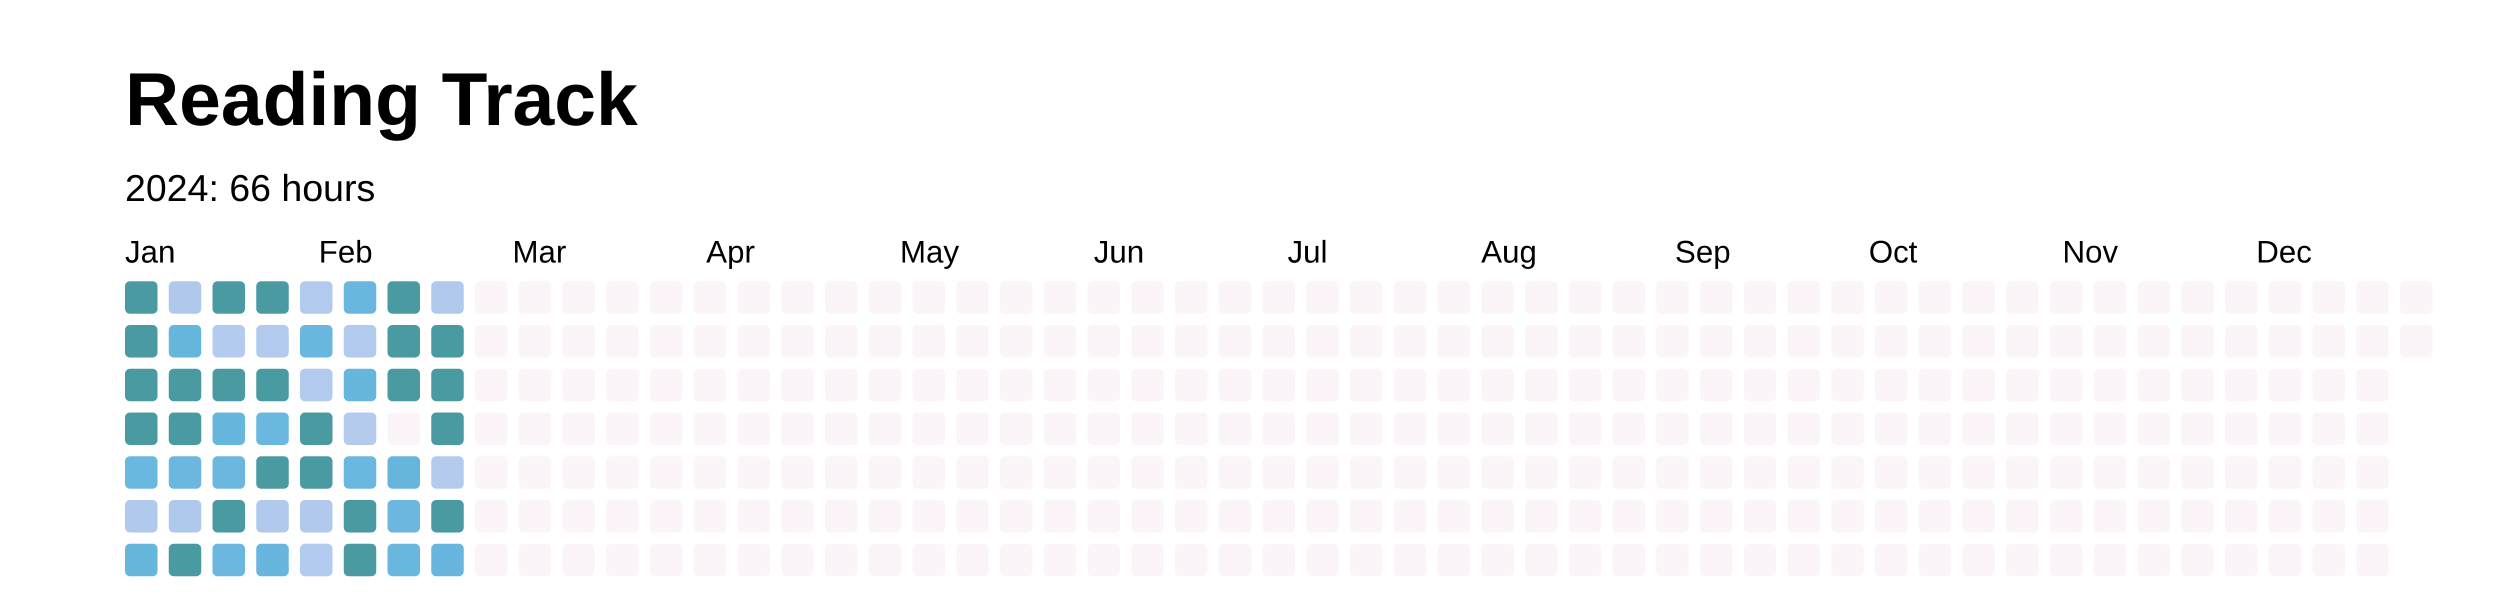
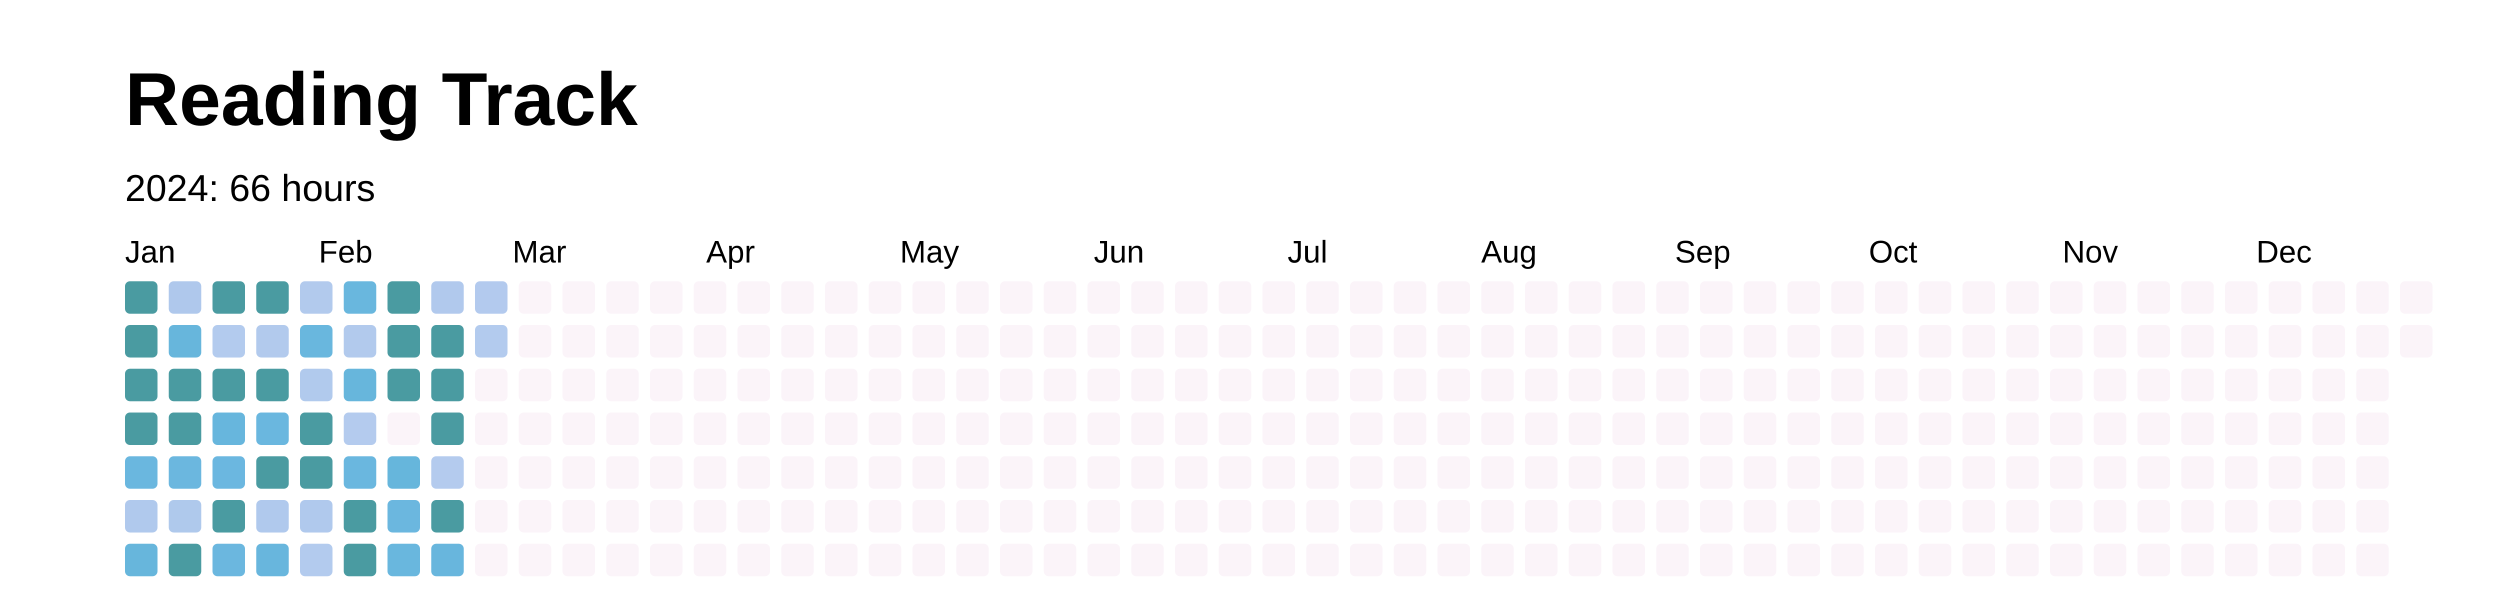
<svg xmlns="http://www.w3.org/2000/svg" baseProfile="full" height="48mm" version="1.1" viewBox="0,0,200,48" width="200mm">
  <defs />
  <rect fill="#FFFFFF" height="48" width="200" x="0" y="0" />
  <text fill="#000000" style="font-size:6px; font-family:Arial; font-weight:bold;" x="10" y="10">Reading Track</text>
  <text dominant-baseline="hanging" fill="#000000" style="font-size:3.0px; font-family:Arial;" x="10" y="14">2024: 66 hours</text>
  <text fill="#000000" style="font-size:2.5px; font-family:Arial" x="10.0" y="21.0">Jan</text>
  <text fill="#000000" style="font-size:2.5px; font-family:Arial" x="25.5" y="21.0">Feb</text>
  <text fill="#000000" style="font-size:2.5px; font-family:Arial" x="41.0" y="21.0">Mar</text>
  <text fill="#000000" style="font-size:2.5px; font-family:Arial" x="56.5" y="21.0">Apr</text>
  <text fill="#000000" style="font-size:2.5px; font-family:Arial" x="72.0" y="21.0">May</text>
  <text fill="#000000" style="font-size:2.5px; font-family:Arial" x="87.5" y="21.0">Jun</text>
  <text fill="#000000" style="font-size:2.5px; font-family:Arial" x="103.0" y="21.0">Jul</text>
  <text fill="#000000" style="font-size:2.5px; font-family:Arial" x="118.5" y="21.0">Aug</text>
  <text fill="#000000" style="font-size:2.5px; font-family:Arial" x="134.0" y="21.0">Sep</text>
  <text fill="#000000" style="font-size:2.5px; font-family:Arial" x="149.5" y="21.0">Oct</text>
  <text fill="#000000" style="font-size:2.5px; font-family:Arial" x="165.0" y="21.0">Nov</text>
  <text fill="#000000" style="font-size:2.5px; font-family:Arial" x="180.5" y="21.0">Dec</text>
  <rect fill="#4a9ba1" height="2.6" rx="0.4" ry="0.4" width="2.6" x="10.0" y="22.5" />
  <rect fill="#4a9ba1" height="2.6" rx="0.4" ry="0.4" width="2.6" x="10.0" y="26.0" />
  <rect fill="#4a9ba1" height="2.6" rx="0.4" ry="0.4" width="2.6" x="10.0" y="29.5" />
  <rect fill="#4a9ba1" height="2.6" rx="0.4" ry="0.4" width="2.6" x="10.0" y="33.0" />
  <rect fill="#6ab7df" height="2.6" rx="0.4" ry="0.4" width="2.6" x="10.0" y="36.5" />
  <rect fill="#b0c9ed" height="2.6" rx="0.4" ry="0.4" width="2.6" x="10.0" y="40.0" />
  <rect fill="#67b6dc" height="2.6" rx="0.4" ry="0.4" width="2.6" x="10.0" y="43.5" />
  <rect fill="#afc8ec" height="2.6" rx="0.4" ry="0.4" width="2.6" x="13.5" y="22.5" />
  <rect fill="#67b6dc" height="2.6" rx="0.4" ry="0.4" width="2.6" x="13.5" y="26.0" />
  <rect fill="#4a9ba1" height="2.6" rx="0.4" ry="0.4" width="2.6" x="13.5" y="29.5" />
  <rect fill="#4a9ba1" height="2.6" rx="0.4" ry="0.4" width="2.6" x="13.5" y="33.0" />
  <rect fill="#6bb7df" height="2.6" rx="0.4" ry="0.4" width="2.6" x="13.5" y="36.5" />
  <rect fill="#afc9ec" height="2.6" rx="0.4" ry="0.4" width="2.6" x="13.5" y="40.0" />
  <rect fill="#4a9ba1" height="2.6" rx="0.4" ry="0.4" width="2.6" x="13.5" y="43.5" />
  <rect fill="#4a9ba1" height="2.6" rx="0.4" ry="0.4" width="2.6" x="17.0" y="22.5" />
  <rect fill="#b3cbee" height="2.6" rx="0.4" ry="0.4" width="2.6" x="17.0" y="26.0" />
  <rect fill="#4a9ba1" height="2.6" rx="0.4" ry="0.4" width="2.6" x="17.0" y="29.5" />
  <rect fill="#67b6dd" height="2.6" rx="0.4" ry="0.4" width="2.6" x="17.0" y="33.0" />
  <rect fill="#6bb7e0" height="2.6" rx="0.4" ry="0.4" width="2.6" x="17.0" y="36.5" />
  <rect fill="#4a9ba1" height="2.6" rx="0.4" ry="0.4" width="2.6" x="17.0" y="40.0" />
  <rect fill="#6bb7df" height="2.6" rx="0.4" ry="0.4" width="2.6" x="17.0" y="43.5" />
  <rect fill="#4a9ba1" height="2.6" rx="0.4" ry="0.4" width="2.6" x="20.5" y="22.5" />
  <rect fill="#b2caed" height="2.6" rx="0.4" ry="0.4" width="2.6" x="20.5" y="26.0" />
  <rect fill="#4a9ba1" height="2.6" rx="0.4" ry="0.4" width="2.6" x="20.5" y="29.5" />
  <rect fill="#6ab7df" height="2.6" rx="0.4" ry="0.4" width="2.6" x="20.5" y="33.0" />
  <rect fill="#4a9ba1" height="2.6" rx="0.4" ry="0.4" width="2.6" x="20.5" y="36.5" />
  <rect fill="#b0c9ed" height="2.6" rx="0.4" ry="0.4" width="2.6" x="20.5" y="40.0" />
  <rect fill="#68b6dd" height="2.6" rx="0.4" ry="0.4" width="2.6" x="20.5" y="43.5" />
  <rect fill="#b2caed" height="2.6" rx="0.4" ry="0.4" width="2.6" x="24.0" y="22.5" />
  <rect fill="#69b7de" height="2.6" rx="0.4" ry="0.4" width="2.6" x="24.0" y="26.0" />
  <rect fill="#b1caed" height="2.6" rx="0.4" ry="0.4" width="2.6" x="24.0" y="29.5" />
  <rect fill="#4a9ba1" height="2.6" rx="0.4" ry="0.4" width="2.6" x="24.0" y="33.0" />
  <rect fill="#4a9ba1" height="2.6" rx="0.4" ry="0.4" width="2.6" x="24.0" y="36.5" />
  <rect fill="#b0c9ed" height="2.6" rx="0.4" ry="0.4" width="2.6" x="24.0" y="40.0" />
  <rect fill="#b3cbee" height="2.6" rx="0.4" ry="0.4" width="2.6" x="24.0" y="43.5" />
  <rect fill="#69b7de" height="2.6" rx="0.4" ry="0.4" width="2.6" x="27.5" y="22.5" />
  <rect fill="#b2caed" height="2.6" rx="0.4" ry="0.4" width="2.6" x="27.5" y="26.0" />
  <rect fill="#67b6dc" height="2.6" rx="0.4" ry="0.4" width="2.6" x="27.5" y="29.5" />
  <rect fill="#b4cbee" height="2.6" rx="0.4" ry="0.4" width="2.6" x="27.5" y="33.0" />
  <rect fill="#6ab7df" height="2.6" rx="0.4" ry="0.4" width="2.6" x="27.5" y="36.5" />
  <rect fill="#4a9ba1" height="2.6" rx="0.4" ry="0.4" width="2.6" x="27.5" y="40.0" />
  <rect fill="#4a9ba1" height="2.6" rx="0.4" ry="0.4" width="2.6" x="27.5" y="43.5" />
  <rect fill="#4a9ba1" height="2.6" rx="0.4" ry="0.4" width="2.6" x="31.0" y="22.5" />
  <rect fill="#4a9ba1" height="2.6" rx="0.4" ry="0.4" width="2.6" x="31.0" y="26.0" />
  <rect fill="#4a9ba1" height="2.6" rx="0.4" ry="0.4" width="2.6" x="31.0" y="29.5" />
  <rect fill="#FBF4F9" height="2.6" rx="0.4" ry="0.4" width="2.6" x="31.0" y="33.0" />
  <rect fill="#66b6dc" height="2.6" rx="0.4" ry="0.4" width="2.6" x="31.0" y="36.5" />
  <rect fill="#6bb7df" height="2.6" rx="0.4" ry="0.4" width="2.6" x="31.0" y="40.0" />
  <rect fill="#69b7de" height="2.6" rx="0.4" ry="0.4" width="2.6" x="31.0" y="43.5" />
  <rect fill="#b1c9ed" height="2.6" rx="0.4" ry="0.4" width="2.6" x="34.5" y="22.5" />
  <rect fill="#4a9ba1" height="2.6" rx="0.4" ry="0.4" width="2.6" x="34.5" y="26.0" />
  <rect fill="#4a9ba1" height="2.6" rx="0.4" ry="0.4" width="2.6" x="34.5" y="29.5" />
  <rect fill="#4a9ba1" height="2.6" rx="0.4" ry="0.4" width="2.6" x="34.5" y="33.0" />
  <rect fill="#b4cbee" height="2.6" rx="0.4" ry="0.4" width="2.6" x="34.5" y="36.5" />
  <rect fill="#4a9ba1" height="2.6" rx="0.4" ry="0.4" width="2.6" x="34.5" y="40.0" />
  <rect fill="#68b6dd" height="2.6" rx="0.4" ry="0.4" width="2.6" x="34.5" y="43.5" />
-   <rect fill="#FBF4F9" height="2.6" rx="0.4" ry="0.4" width="2.6" x="38.0" y="22.5" />
-   <rect fill="#FBF4F9" height="2.6" rx="0.4" ry="0.4" width="2.6" x="38.0" y="26.0" />
+   <rect fill="#b3caee" height="2.6" rx="0.4" ry="0.4" width="2.6" x="38.0" y="22.5" />
+   <rect fill="#b3cbee" height="2.6" rx="0.4" ry="0.4" width="2.6" x="38.0" y="26.0" />
  <rect fill="#FBF4F9" height="2.6" rx="0.4" ry="0.4" width="2.6" x="38.0" y="29.5" />
  <rect fill="#FBF4F9" height="2.6" rx="0.4" ry="0.4" width="2.6" x="38.0" y="33.0" />
  <rect fill="#FBF4F9" height="2.6" rx="0.4" ry="0.4" width="2.6" x="38.0" y="36.5" />
  <rect fill="#FBF4F9" height="2.6" rx="0.4" ry="0.4" width="2.6" x="38.0" y="40.0" />
  <rect fill="#FBF4F9" height="2.6" rx="0.4" ry="0.4" width="2.6" x="38.0" y="43.5" />
  <rect fill="#FBF4F9" height="2.6" rx="0.4" ry="0.4" width="2.6" x="41.5" y="22.5" />
  <rect fill="#FBF4F9" height="2.6" rx="0.4" ry="0.4" width="2.6" x="41.5" y="26.0" />
  <rect fill="#FBF4F9" height="2.6" rx="0.4" ry="0.4" width="2.6" x="41.5" y="29.5" />
  <rect fill="#FBF4F9" height="2.6" rx="0.4" ry="0.4" width="2.6" x="41.5" y="33.0" />
  <rect fill="#FBF4F9" height="2.6" rx="0.4" ry="0.4" width="2.6" x="41.5" y="36.5" />
  <rect fill="#FBF4F9" height="2.6" rx="0.4" ry="0.4" width="2.6" x="41.5" y="40.0" />
  <rect fill="#FBF4F9" height="2.6" rx="0.4" ry="0.4" width="2.6" x="41.5" y="43.5" />
  <rect fill="#FBF4F9" height="2.6" rx="0.4" ry="0.4" width="2.6" x="45.0" y="22.5" />
  <rect fill="#FBF4F9" height="2.6" rx="0.4" ry="0.4" width="2.6" x="45.0" y="26.0" />
  <rect fill="#FBF4F9" height="2.6" rx="0.4" ry="0.4" width="2.6" x="45.0" y="29.5" />
  <rect fill="#FBF4F9" height="2.6" rx="0.4" ry="0.4" width="2.6" x="45.0" y="33.0" />
  <rect fill="#FBF4F9" height="2.6" rx="0.4" ry="0.4" width="2.6" x="45.0" y="36.5" />
  <rect fill="#FBF4F9" height="2.6" rx="0.4" ry="0.4" width="2.6" x="45.0" y="40.0" />
  <rect fill="#FBF4F9" height="2.6" rx="0.4" ry="0.4" width="2.6" x="45.0" y="43.5" />
  <rect fill="#FBF4F9" height="2.6" rx="0.4" ry="0.4" width="2.6" x="48.5" y="22.5" />
  <rect fill="#FBF4F9" height="2.6" rx="0.4" ry="0.4" width="2.6" x="48.5" y="26.0" />
  <rect fill="#FBF4F9" height="2.6" rx="0.4" ry="0.4" width="2.6" x="48.5" y="29.5" />
  <rect fill="#FBF4F9" height="2.6" rx="0.4" ry="0.4" width="2.6" x="48.5" y="33.0" />
  <rect fill="#FBF4F9" height="2.6" rx="0.4" ry="0.4" width="2.6" x="48.5" y="36.5" />
  <rect fill="#FBF4F9" height="2.6" rx="0.4" ry="0.4" width="2.6" x="48.5" y="40.0" />
  <rect fill="#FBF4F9" height="2.6" rx="0.4" ry="0.4" width="2.6" x="48.5" y="43.5" />
  <rect fill="#FBF4F9" height="2.6" rx="0.4" ry="0.4" width="2.6" x="52.0" y="22.5" />
  <rect fill="#FBF4F9" height="2.6" rx="0.4" ry="0.4" width="2.6" x="52.0" y="26.0" />
  <rect fill="#FBF4F9" height="2.6" rx="0.4" ry="0.4" width="2.6" x="52.0" y="29.5" />
  <rect fill="#FBF4F9" height="2.6" rx="0.4" ry="0.4" width="2.6" x="52.0" y="33.0" />
  <rect fill="#FBF4F9" height="2.6" rx="0.4" ry="0.4" width="2.6" x="52.0" y="36.5" />
  <rect fill="#FBF4F9" height="2.6" rx="0.4" ry="0.4" width="2.6" x="52.0" y="40.0" />
  <rect fill="#FBF4F9" height="2.6" rx="0.4" ry="0.4" width="2.6" x="52.0" y="43.5" />
  <rect fill="#FBF4F9" height="2.6" rx="0.4" ry="0.4" width="2.6" x="55.5" y="22.5" />
  <rect fill="#FBF4F9" height="2.6" rx="0.4" ry="0.4" width="2.6" x="55.5" y="26.0" />
  <rect fill="#FBF4F9" height="2.6" rx="0.4" ry="0.4" width="2.6" x="55.5" y="29.5" />
  <rect fill="#FBF4F9" height="2.6" rx="0.4" ry="0.4" width="2.6" x="55.5" y="33.0" />
  <rect fill="#FBF4F9" height="2.6" rx="0.4" ry="0.4" width="2.6" x="55.5" y="36.5" />
  <rect fill="#FBF4F9" height="2.6" rx="0.4" ry="0.4" width="2.6" x="55.5" y="40.0" />
  <rect fill="#FBF4F9" height="2.6" rx="0.4" ry="0.4" width="2.6" x="55.5" y="43.5" />
  <rect fill="#FBF4F9" height="2.6" rx="0.4" ry="0.4" width="2.6" x="59.0" y="22.5" />
  <rect fill="#FBF4F9" height="2.6" rx="0.4" ry="0.4" width="2.6" x="59.0" y="26.0" />
  <rect fill="#FBF4F9" height="2.6" rx="0.4" ry="0.4" width="2.6" x="59.0" y="29.5" />
  <rect fill="#FBF4F9" height="2.6" rx="0.4" ry="0.4" width="2.6" x="59.0" y="33.0" />
  <rect fill="#FBF4F9" height="2.6" rx="0.4" ry="0.4" width="2.6" x="59.0" y="36.5" />
  <rect fill="#FBF4F9" height="2.6" rx="0.4" ry="0.4" width="2.6" x="59.0" y="40.0" />
  <rect fill="#FBF4F9" height="2.6" rx="0.4" ry="0.4" width="2.6" x="59.0" y="43.5" />
  <rect fill="#FBF4F9" height="2.6" rx="0.4" ry="0.4" width="2.6" x="62.5" y="22.5" />
  <rect fill="#FBF4F9" height="2.6" rx="0.4" ry="0.4" width="2.6" x="62.5" y="26.0" />
  <rect fill="#FBF4F9" height="2.6" rx="0.4" ry="0.4" width="2.6" x="62.5" y="29.5" />
  <rect fill="#FBF4F9" height="2.6" rx="0.4" ry="0.4" width="2.6" x="62.5" y="33.0" />
  <rect fill="#FBF4F9" height="2.6" rx="0.4" ry="0.4" width="2.6" x="62.5" y="36.5" />
  <rect fill="#FBF4F9" height="2.6" rx="0.4" ry="0.4" width="2.6" x="62.5" y="40.0" />
  <rect fill="#FBF4F9" height="2.6" rx="0.4" ry="0.4" width="2.6" x="62.5" y="43.5" />
  <rect fill="#FBF4F9" height="2.6" rx="0.4" ry="0.4" width="2.6" x="66.0" y="22.5" />
  <rect fill="#FBF4F9" height="2.6" rx="0.4" ry="0.4" width="2.6" x="66.0" y="26.0" />
  <rect fill="#FBF4F9" height="2.6" rx="0.4" ry="0.4" width="2.6" x="66.0" y="29.5" />
  <rect fill="#FBF4F9" height="2.6" rx="0.4" ry="0.4" width="2.6" x="66.0" y="33.0" />
  <rect fill="#FBF4F9" height="2.6" rx="0.4" ry="0.4" width="2.6" x="66.0" y="36.5" />
  <rect fill="#FBF4F9" height="2.6" rx="0.4" ry="0.4" width="2.6" x="66.0" y="40.0" />
  <rect fill="#FBF4F9" height="2.6" rx="0.4" ry="0.4" width="2.6" x="66.0" y="43.5" />
  <rect fill="#FBF4F9" height="2.6" rx="0.4" ry="0.4" width="2.6" x="69.5" y="22.5" />
  <rect fill="#FBF4F9" height="2.6" rx="0.4" ry="0.4" width="2.6" x="69.5" y="26.0" />
  <rect fill="#FBF4F9" height="2.6" rx="0.4" ry="0.4" width="2.6" x="69.5" y="29.5" />
  <rect fill="#FBF4F9" height="2.6" rx="0.4" ry="0.4" width="2.6" x="69.5" y="33.0" />
  <rect fill="#FBF4F9" height="2.6" rx="0.4" ry="0.4" width="2.6" x="69.5" y="36.5" />
  <rect fill="#FBF4F9" height="2.6" rx="0.4" ry="0.4" width="2.6" x="69.5" y="40.0" />
  <rect fill="#FBF4F9" height="2.6" rx="0.4" ry="0.4" width="2.6" x="69.5" y="43.5" />
  <rect fill="#FBF4F9" height="2.6" rx="0.4" ry="0.4" width="2.6" x="73.0" y="22.5" />
  <rect fill="#FBF4F9" height="2.6" rx="0.4" ry="0.4" width="2.6" x="73.0" y="26.0" />
  <rect fill="#FBF4F9" height="2.6" rx="0.4" ry="0.4" width="2.6" x="73.0" y="29.5" />
  <rect fill="#FBF4F9" height="2.6" rx="0.4" ry="0.4" width="2.6" x="73.0" y="33.0" />
  <rect fill="#FBF4F9" height="2.6" rx="0.4" ry="0.4" width="2.6" x="73.0" y="36.5" />
  <rect fill="#FBF4F9" height="2.6" rx="0.4" ry="0.4" width="2.6" x="73.0" y="40.0" />
  <rect fill="#FBF4F9" height="2.6" rx="0.4" ry="0.4" width="2.6" x="73.0" y="43.5" />
  <rect fill="#FBF4F9" height="2.6" rx="0.4" ry="0.4" width="2.6" x="76.5" y="22.5" />
  <rect fill="#FBF4F9" height="2.6" rx="0.4" ry="0.4" width="2.6" x="76.5" y="26.0" />
  <rect fill="#FBF4F9" height="2.6" rx="0.4" ry="0.4" width="2.6" x="76.5" y="29.5" />
  <rect fill="#FBF4F9" height="2.6" rx="0.4" ry="0.4" width="2.6" x="76.5" y="33.0" />
  <rect fill="#FBF4F9" height="2.6" rx="0.4" ry="0.4" width="2.6" x="76.5" y="36.5" />
  <rect fill="#FBF4F9" height="2.6" rx="0.4" ry="0.4" width="2.6" x="76.5" y="40.0" />
  <rect fill="#FBF4F9" height="2.6" rx="0.4" ry="0.4" width="2.6" x="76.5" y="43.5" />
  <rect fill="#FBF4F9" height="2.6" rx="0.4" ry="0.4" width="2.6" x="80.0" y="22.5" />
  <rect fill="#FBF4F9" height="2.6" rx="0.4" ry="0.4" width="2.6" x="80.0" y="26.0" />
  <rect fill="#FBF4F9" height="2.6" rx="0.4" ry="0.4" width="2.6" x="80.0" y="29.5" />
  <rect fill="#FBF4F9" height="2.6" rx="0.4" ry="0.4" width="2.6" x="80.0" y="33.0" />
  <rect fill="#FBF4F9" height="2.6" rx="0.4" ry="0.4" width="2.6" x="80.0" y="36.5" />
  <rect fill="#FBF4F9" height="2.6" rx="0.4" ry="0.4" width="2.6" x="80.0" y="40.0" />
  <rect fill="#FBF4F9" height="2.6" rx="0.4" ry="0.4" width="2.6" x="80.0" y="43.5" />
  <rect fill="#FBF4F9" height="2.6" rx="0.4" ry="0.4" width="2.6" x="83.5" y="22.5" />
  <rect fill="#FBF4F9" height="2.6" rx="0.4" ry="0.4" width="2.6" x="83.5" y="26.0" />
  <rect fill="#FBF4F9" height="2.6" rx="0.4" ry="0.4" width="2.6" x="83.5" y="29.5" />
  <rect fill="#FBF4F9" height="2.6" rx="0.4" ry="0.4" width="2.6" x="83.5" y="33.0" />
  <rect fill="#FBF4F9" height="2.6" rx="0.4" ry="0.4" width="2.6" x="83.5" y="36.5" />
  <rect fill="#FBF4F9" height="2.6" rx="0.4" ry="0.4" width="2.6" x="83.5" y="40.0" />
  <rect fill="#FBF4F9" height="2.6" rx="0.4" ry="0.4" width="2.6" x="83.5" y="43.5" />
  <rect fill="#FBF4F9" height="2.6" rx="0.4" ry="0.4" width="2.6" x="87.0" y="22.5" />
  <rect fill="#FBF4F9" height="2.6" rx="0.4" ry="0.4" width="2.6" x="87.0" y="26.0" />
  <rect fill="#FBF4F9" height="2.6" rx="0.4" ry="0.4" width="2.6" x="87.0" y="29.5" />
  <rect fill="#FBF4F9" height="2.6" rx="0.4" ry="0.4" width="2.6" x="87.0" y="33.0" />
  <rect fill="#FBF4F9" height="2.6" rx="0.4" ry="0.4" width="2.6" x="87.0" y="36.5" />
  <rect fill="#FBF4F9" height="2.6" rx="0.4" ry="0.4" width="2.6" x="87.0" y="40.0" />
  <rect fill="#FBF4F9" height="2.6" rx="0.4" ry="0.4" width="2.6" x="87.0" y="43.5" />
  <rect fill="#FBF4F9" height="2.6" rx="0.4" ry="0.4" width="2.6" x="90.5" y="22.5" />
  <rect fill="#FBF4F9" height="2.6" rx="0.4" ry="0.4" width="2.6" x="90.5" y="26.0" />
  <rect fill="#FBF4F9" height="2.6" rx="0.4" ry="0.4" width="2.6" x="90.5" y="29.5" />
  <rect fill="#FBF4F9" height="2.6" rx="0.4" ry="0.4" width="2.6" x="90.5" y="33.0" />
  <rect fill="#FBF4F9" height="2.6" rx="0.4" ry="0.4" width="2.6" x="90.5" y="36.5" />
  <rect fill="#FBF4F9" height="2.6" rx="0.4" ry="0.4" width="2.6" x="90.5" y="40.0" />
  <rect fill="#FBF4F9" height="2.6" rx="0.4" ry="0.4" width="2.6" x="90.5" y="43.5" />
  <rect fill="#FBF4F9" height="2.6" rx="0.4" ry="0.4" width="2.6" x="94.0" y="22.5" />
  <rect fill="#FBF4F9" height="2.6" rx="0.4" ry="0.4" width="2.6" x="94.0" y="26.0" />
  <rect fill="#FBF4F9" height="2.6" rx="0.4" ry="0.4" width="2.6" x="94.0" y="29.5" />
  <rect fill="#FBF4F9" height="2.6" rx="0.4" ry="0.4" width="2.6" x="94.0" y="33.0" />
  <rect fill="#FBF4F9" height="2.6" rx="0.4" ry="0.4" width="2.6" x="94.0" y="36.5" />
  <rect fill="#FBF4F9" height="2.6" rx="0.4" ry="0.4" width="2.6" x="94.0" y="40.0" />
  <rect fill="#FBF4F9" height="2.6" rx="0.4" ry="0.4" width="2.6" x="94.0" y="43.5" />
  <rect fill="#FBF4F9" height="2.6" rx="0.4" ry="0.4" width="2.6" x="97.5" y="22.5" />
  <rect fill="#FBF4F9" height="2.6" rx="0.4" ry="0.4" width="2.6" x="97.5" y="26.0" />
  <rect fill="#FBF4F9" height="2.6" rx="0.4" ry="0.4" width="2.6" x="97.5" y="29.5" />
  <rect fill="#FBF4F9" height="2.6" rx="0.4" ry="0.4" width="2.6" x="97.5" y="33.0" />
  <rect fill="#FBF4F9" height="2.6" rx="0.4" ry="0.4" width="2.6" x="97.5" y="36.5" />
  <rect fill="#FBF4F9" height="2.6" rx="0.4" ry="0.4" width="2.6" x="97.5" y="40.0" />
  <rect fill="#FBF4F9" height="2.6" rx="0.4" ry="0.4" width="2.6" x="97.5" y="43.5" />
  <rect fill="#FBF4F9" height="2.6" rx="0.4" ry="0.4" width="2.6" x="101.0" y="22.5" />
  <rect fill="#FBF4F9" height="2.6" rx="0.4" ry="0.4" width="2.6" x="101.0" y="26.0" />
  <rect fill="#FBF4F9" height="2.6" rx="0.4" ry="0.4" width="2.6" x="101.0" y="29.5" />
  <rect fill="#FBF4F9" height="2.6" rx="0.4" ry="0.4" width="2.6" x="101.0" y="33.0" />
  <rect fill="#FBF4F9" height="2.6" rx="0.4" ry="0.4" width="2.6" x="101.0" y="36.5" />
  <rect fill="#FBF4F9" height="2.6" rx="0.4" ry="0.4" width="2.6" x="101.0" y="40.0" />
  <rect fill="#FBF4F9" height="2.6" rx="0.4" ry="0.4" width="2.6" x="101.0" y="43.5" />
  <rect fill="#FBF4F9" height="2.6" rx="0.4" ry="0.4" width="2.6" x="104.5" y="22.5" />
  <rect fill="#FBF4F9" height="2.6" rx="0.4" ry="0.4" width="2.6" x="104.5" y="26.0" />
  <rect fill="#FBF4F9" height="2.6" rx="0.4" ry="0.4" width="2.6" x="104.5" y="29.5" />
  <rect fill="#FBF4F9" height="2.6" rx="0.4" ry="0.4" width="2.6" x="104.5" y="33.0" />
  <rect fill="#FBF4F9" height="2.6" rx="0.4" ry="0.4" width="2.6" x="104.5" y="36.5" />
  <rect fill="#FBF4F9" height="2.6" rx="0.4" ry="0.4" width="2.6" x="104.5" y="40.0" />
  <rect fill="#FBF4F9" height="2.6" rx="0.4" ry="0.4" width="2.6" x="104.5" y="43.5" />
  <rect fill="#FBF4F9" height="2.6" rx="0.4" ry="0.4" width="2.6" x="108.0" y="22.5" />
  <rect fill="#FBF4F9" height="2.6" rx="0.4" ry="0.4" width="2.6" x="108.0" y="26.0" />
  <rect fill="#FBF4F9" height="2.6" rx="0.4" ry="0.4" width="2.6" x="108.0" y="29.5" />
  <rect fill="#FBF4F9" height="2.6" rx="0.4" ry="0.4" width="2.6" x="108.0" y="33.0" />
  <rect fill="#FBF4F9" height="2.6" rx="0.4" ry="0.4" width="2.6" x="108.0" y="36.5" />
  <rect fill="#FBF4F9" height="2.6" rx="0.4" ry="0.4" width="2.6" x="108.0" y="40.0" />
  <rect fill="#FBF4F9" height="2.6" rx="0.4" ry="0.4" width="2.6" x="108.0" y="43.5" />
  <rect fill="#FBF4F9" height="2.6" rx="0.4" ry="0.4" width="2.6" x="111.5" y="22.5" />
  <rect fill="#FBF4F9" height="2.6" rx="0.4" ry="0.4" width="2.6" x="111.5" y="26.0" />
  <rect fill="#FBF4F9" height="2.6" rx="0.4" ry="0.4" width="2.6" x="111.5" y="29.5" />
  <rect fill="#FBF4F9" height="2.6" rx="0.4" ry="0.4" width="2.6" x="111.5" y="33.0" />
  <rect fill="#FBF4F9" height="2.6" rx="0.4" ry="0.4" width="2.6" x="111.5" y="36.5" />
  <rect fill="#FBF4F9" height="2.6" rx="0.4" ry="0.4" width="2.6" x="111.5" y="40.0" />
  <rect fill="#FBF4F9" height="2.6" rx="0.4" ry="0.4" width="2.6" x="111.5" y="43.5" />
  <rect fill="#FBF4F9" height="2.6" rx="0.4" ry="0.4" width="2.6" x="115.0" y="22.5" />
  <rect fill="#FBF4F9" height="2.6" rx="0.4" ry="0.4" width="2.6" x="115.0" y="26.0" />
  <rect fill="#FBF4F9" height="2.6" rx="0.4" ry="0.4" width="2.6" x="115.0" y="29.5" />
  <rect fill="#FBF4F9" height="2.6" rx="0.4" ry="0.4" width="2.6" x="115.0" y="33.0" />
  <rect fill="#FBF4F9" height="2.6" rx="0.4" ry="0.4" width="2.6" x="115.0" y="36.5" />
  <rect fill="#FBF4F9" height="2.6" rx="0.4" ry="0.4" width="2.6" x="115.0" y="40.0" />
  <rect fill="#FBF4F9" height="2.6" rx="0.4" ry="0.4" width="2.6" x="115.0" y="43.5" />
  <rect fill="#FBF4F9" height="2.6" rx="0.4" ry="0.4" width="2.6" x="118.5" y="22.5" />
  <rect fill="#FBF4F9" height="2.6" rx="0.4" ry="0.4" width="2.6" x="118.5" y="26.0" />
  <rect fill="#FBF4F9" height="2.6" rx="0.4" ry="0.4" width="2.6" x="118.5" y="29.5" />
  <rect fill="#FBF4F9" height="2.6" rx="0.4" ry="0.4" width="2.6" x="118.5" y="33.0" />
  <rect fill="#FBF4F9" height="2.6" rx="0.4" ry="0.4" width="2.6" x="118.5" y="36.5" />
  <rect fill="#FBF4F9" height="2.6" rx="0.4" ry="0.4" width="2.6" x="118.5" y="40.0" />
  <rect fill="#FBF4F9" height="2.6" rx="0.4" ry="0.4" width="2.6" x="118.5" y="43.5" />
  <rect fill="#FBF4F9" height="2.6" rx="0.4" ry="0.4" width="2.6" x="122.0" y="22.5" />
  <rect fill="#FBF4F9" height="2.6" rx="0.4" ry="0.4" width="2.6" x="122.0" y="26.0" />
  <rect fill="#FBF4F9" height="2.6" rx="0.4" ry="0.4" width="2.6" x="122.0" y="29.5" />
  <rect fill="#FBF4F9" height="2.6" rx="0.4" ry="0.4" width="2.6" x="122.0" y="33.0" />
  <rect fill="#FBF4F9" height="2.6" rx="0.4" ry="0.4" width="2.6" x="122.0" y="36.5" />
  <rect fill="#FBF4F9" height="2.6" rx="0.4" ry="0.4" width="2.6" x="122.0" y="40.0" />
  <rect fill="#FBF4F9" height="2.6" rx="0.4" ry="0.4" width="2.6" x="122.0" y="43.5" />
  <rect fill="#FBF4F9" height="2.6" rx="0.4" ry="0.4" width="2.6" x="125.5" y="22.5" />
  <rect fill="#FBF4F9" height="2.6" rx="0.4" ry="0.4" width="2.6" x="125.5" y="26.0" />
  <rect fill="#FBF4F9" height="2.6" rx="0.4" ry="0.4" width="2.6" x="125.5" y="29.5" />
  <rect fill="#FBF4F9" height="2.6" rx="0.4" ry="0.4" width="2.6" x="125.5" y="33.0" />
  <rect fill="#FBF4F9" height="2.6" rx="0.4" ry="0.4" width="2.6" x="125.5" y="36.5" />
  <rect fill="#FBF4F9" height="2.6" rx="0.4" ry="0.4" width="2.6" x="125.5" y="40.0" />
  <rect fill="#FBF4F9" height="2.6" rx="0.4" ry="0.4" width="2.6" x="125.5" y="43.5" />
  <rect fill="#FBF4F9" height="2.6" rx="0.4" ry="0.4" width="2.6" x="129.0" y="22.5" />
  <rect fill="#FBF4F9" height="2.6" rx="0.4" ry="0.4" width="2.6" x="129.0" y="26.0" />
  <rect fill="#FBF4F9" height="2.6" rx="0.4" ry="0.4" width="2.6" x="129.0" y="29.5" />
  <rect fill="#FBF4F9" height="2.6" rx="0.4" ry="0.4" width="2.6" x="129.0" y="33.0" />
  <rect fill="#FBF4F9" height="2.6" rx="0.4" ry="0.4" width="2.6" x="129.0" y="36.5" />
  <rect fill="#FBF4F9" height="2.6" rx="0.4" ry="0.4" width="2.6" x="129.0" y="40.0" />
  <rect fill="#FBF4F9" height="2.6" rx="0.4" ry="0.4" width="2.6" x="129.0" y="43.5" />
  <rect fill="#FBF4F9" height="2.6" rx="0.4" ry="0.4" width="2.6" x="132.5" y="22.5" />
  <rect fill="#FBF4F9" height="2.6" rx="0.4" ry="0.4" width="2.6" x="132.5" y="26.0" />
  <rect fill="#FBF4F9" height="2.6" rx="0.4" ry="0.4" width="2.6" x="132.5" y="29.5" />
  <rect fill="#FBF4F9" height="2.6" rx="0.4" ry="0.4" width="2.6" x="132.5" y="33.0" />
  <rect fill="#FBF4F9" height="2.6" rx="0.4" ry="0.4" width="2.6" x="132.5" y="36.5" />
  <rect fill="#FBF4F9" height="2.6" rx="0.4" ry="0.4" width="2.6" x="132.5" y="40.0" />
  <rect fill="#FBF4F9" height="2.6" rx="0.4" ry="0.4" width="2.6" x="132.5" y="43.5" />
  <rect fill="#FBF4F9" height="2.6" rx="0.4" ry="0.4" width="2.6" x="136.0" y="22.5" />
  <rect fill="#FBF4F9" height="2.6" rx="0.4" ry="0.4" width="2.6" x="136.0" y="26.0" />
  <rect fill="#FBF4F9" height="2.6" rx="0.4" ry="0.4" width="2.6" x="136.0" y="29.5" />
  <rect fill="#FBF4F9" height="2.6" rx="0.4" ry="0.4" width="2.6" x="136.0" y="33.0" />
  <rect fill="#FBF4F9" height="2.6" rx="0.4" ry="0.4" width="2.6" x="136.0" y="36.5" />
  <rect fill="#FBF4F9" height="2.6" rx="0.4" ry="0.4" width="2.6" x="136.0" y="40.0" />
  <rect fill="#FBF4F9" height="2.6" rx="0.4" ry="0.4" width="2.6" x="136.0" y="43.5" />
  <rect fill="#FBF4F9" height="2.6" rx="0.4" ry="0.4" width="2.6" x="139.5" y="22.5" />
  <rect fill="#FBF4F9" height="2.6" rx="0.4" ry="0.4" width="2.6" x="139.5" y="26.0" />
  <rect fill="#FBF4F9" height="2.6" rx="0.4" ry="0.4" width="2.6" x="139.5" y="29.5" />
  <rect fill="#FBF4F9" height="2.6" rx="0.4" ry="0.4" width="2.6" x="139.5" y="33.0" />
  <rect fill="#FBF4F9" height="2.6" rx="0.4" ry="0.4" width="2.6" x="139.5" y="36.5" />
  <rect fill="#FBF4F9" height="2.6" rx="0.4" ry="0.4" width="2.6" x="139.5" y="40.0" />
  <rect fill="#FBF4F9" height="2.6" rx="0.4" ry="0.4" width="2.6" x="139.5" y="43.5" />
  <rect fill="#FBF4F9" height="2.6" rx="0.4" ry="0.4" width="2.6" x="143.0" y="22.5" />
  <rect fill="#FBF4F9" height="2.6" rx="0.4" ry="0.4" width="2.6" x="143.0" y="26.0" />
  <rect fill="#FBF4F9" height="2.6" rx="0.4" ry="0.4" width="2.6" x="143.0" y="29.5" />
  <rect fill="#FBF4F9" height="2.6" rx="0.4" ry="0.4" width="2.6" x="143.0" y="33.0" />
  <rect fill="#FBF4F9" height="2.6" rx="0.4" ry="0.4" width="2.6" x="143.0" y="36.5" />
  <rect fill="#FBF4F9" height="2.6" rx="0.4" ry="0.4" width="2.6" x="143.0" y="40.0" />
  <rect fill="#FBF4F9" height="2.6" rx="0.4" ry="0.4" width="2.6" x="143.0" y="43.5" />
  <rect fill="#FBF4F9" height="2.6" rx="0.4" ry="0.4" width="2.6" x="146.5" y="22.5" />
  <rect fill="#FBF4F9" height="2.6" rx="0.4" ry="0.4" width="2.6" x="146.5" y="26.0" />
  <rect fill="#FBF4F9" height="2.6" rx="0.4" ry="0.4" width="2.6" x="146.5" y="29.5" />
  <rect fill="#FBF4F9" height="2.6" rx="0.4" ry="0.4" width="2.6" x="146.5" y="33.0" />
  <rect fill="#FBF4F9" height="2.6" rx="0.4" ry="0.4" width="2.6" x="146.5" y="36.5" />
  <rect fill="#FBF4F9" height="2.6" rx="0.4" ry="0.4" width="2.6" x="146.5" y="40.0" />
  <rect fill="#FBF4F9" height="2.6" rx="0.4" ry="0.4" width="2.6" x="146.5" y="43.5" />
  <rect fill="#FBF4F9" height="2.6" rx="0.4" ry="0.4" width="2.6" x="150.0" y="22.5" />
  <rect fill="#FBF4F9" height="2.6" rx="0.4" ry="0.4" width="2.6" x="150.0" y="26.0" />
  <rect fill="#FBF4F9" height="2.6" rx="0.4" ry="0.4" width="2.6" x="150.0" y="29.5" />
  <rect fill="#FBF4F9" height="2.6" rx="0.4" ry="0.4" width="2.6" x="150.0" y="33.0" />
  <rect fill="#FBF4F9" height="2.6" rx="0.4" ry="0.4" width="2.6" x="150.0" y="36.5" />
  <rect fill="#FBF4F9" height="2.6" rx="0.4" ry="0.4" width="2.6" x="150.0" y="40.0" />
  <rect fill="#FBF4F9" height="2.6" rx="0.4" ry="0.4" width="2.6" x="150.0" y="43.5" />
  <rect fill="#FBF4F9" height="2.6" rx="0.4" ry="0.4" width="2.6" x="153.5" y="22.5" />
  <rect fill="#FBF4F9" height="2.6" rx="0.4" ry="0.4" width="2.6" x="153.5" y="26.0" />
  <rect fill="#FBF4F9" height="2.6" rx="0.4" ry="0.4" width="2.6" x="153.5" y="29.5" />
  <rect fill="#FBF4F9" height="2.6" rx="0.4" ry="0.4" width="2.6" x="153.5" y="33.0" />
  <rect fill="#FBF4F9" height="2.6" rx="0.4" ry="0.4" width="2.6" x="153.5" y="36.5" />
  <rect fill="#FBF4F9" height="2.6" rx="0.4" ry="0.4" width="2.6" x="153.5" y="40.0" />
  <rect fill="#FBF4F9" height="2.6" rx="0.4" ry="0.4" width="2.6" x="153.5" y="43.5" />
  <rect fill="#FBF4F9" height="2.6" rx="0.4" ry="0.4" width="2.6" x="157.0" y="22.5" />
  <rect fill="#FBF4F9" height="2.6" rx="0.4" ry="0.4" width="2.6" x="157.0" y="26.0" />
  <rect fill="#FBF4F9" height="2.6" rx="0.4" ry="0.4" width="2.6" x="157.0" y="29.5" />
  <rect fill="#FBF4F9" height="2.6" rx="0.4" ry="0.4" width="2.6" x="157.0" y="33.0" />
  <rect fill="#FBF4F9" height="2.6" rx="0.4" ry="0.4" width="2.6" x="157.0" y="36.5" />
  <rect fill="#FBF4F9" height="2.6" rx="0.4" ry="0.4" width="2.6" x="157.0" y="40.0" />
  <rect fill="#FBF4F9" height="2.6" rx="0.4" ry="0.4" width="2.6" x="157.0" y="43.5" />
  <rect fill="#FBF4F9" height="2.6" rx="0.4" ry="0.4" width="2.6" x="160.5" y="22.5" />
  <rect fill="#FBF4F9" height="2.6" rx="0.4" ry="0.4" width="2.6" x="160.5" y="26.0" />
  <rect fill="#FBF4F9" height="2.6" rx="0.4" ry="0.4" width="2.6" x="160.5" y="29.5" />
  <rect fill="#FBF4F9" height="2.6" rx="0.4" ry="0.4" width="2.6" x="160.5" y="33.0" />
  <rect fill="#FBF4F9" height="2.6" rx="0.4" ry="0.4" width="2.6" x="160.5" y="36.5" />
  <rect fill="#FBF4F9" height="2.6" rx="0.4" ry="0.4" width="2.6" x="160.5" y="40.0" />
  <rect fill="#FBF4F9" height="2.6" rx="0.4" ry="0.4" width="2.6" x="160.5" y="43.5" />
  <rect fill="#FBF4F9" height="2.6" rx="0.4" ry="0.4" width="2.6" x="164.0" y="22.5" />
  <rect fill="#FBF4F9" height="2.6" rx="0.4" ry="0.4" width="2.6" x="164.0" y="26.0" />
  <rect fill="#FBF4F9" height="2.6" rx="0.4" ry="0.4" width="2.6" x="164.0" y="29.5" />
  <rect fill="#FBF4F9" height="2.6" rx="0.4" ry="0.4" width="2.6" x="164.0" y="33.0" />
  <rect fill="#FBF4F9" height="2.6" rx="0.4" ry="0.4" width="2.6" x="164.0" y="36.5" />
  <rect fill="#FBF4F9" height="2.6" rx="0.4" ry="0.4" width="2.6" x="164.0" y="40.0" />
  <rect fill="#FBF4F9" height="2.6" rx="0.4" ry="0.4" width="2.6" x="164.0" y="43.5" />
  <rect fill="#FBF4F9" height="2.6" rx="0.4" ry="0.4" width="2.6" x="167.5" y="22.5" />
  <rect fill="#FBF4F9" height="2.6" rx="0.4" ry="0.4" width="2.6" x="167.5" y="26.0" />
  <rect fill="#FBF4F9" height="2.6" rx="0.4" ry="0.4" width="2.6" x="167.5" y="29.5" />
  <rect fill="#FBF4F9" height="2.6" rx="0.4" ry="0.4" width="2.6" x="167.5" y="33.0" />
  <rect fill="#FBF4F9" height="2.6" rx="0.4" ry="0.4" width="2.6" x="167.5" y="36.5" />
  <rect fill="#FBF4F9" height="2.6" rx="0.4" ry="0.4" width="2.6" x="167.5" y="40.0" />
  <rect fill="#FBF4F9" height="2.6" rx="0.4" ry="0.4" width="2.6" x="167.5" y="43.5" />
  <rect fill="#FBF4F9" height="2.6" rx="0.4" ry="0.4" width="2.6" x="171.0" y="22.5" />
  <rect fill="#FBF4F9" height="2.6" rx="0.4" ry="0.4" width="2.6" x="171.0" y="26.0" />
  <rect fill="#FBF4F9" height="2.6" rx="0.4" ry="0.4" width="2.6" x="171.0" y="29.5" />
  <rect fill="#FBF4F9" height="2.6" rx="0.4" ry="0.4" width="2.6" x="171.0" y="33.0" />
  <rect fill="#FBF4F9" height="2.6" rx="0.4" ry="0.4" width="2.6" x="171.0" y="36.5" />
  <rect fill="#FBF4F9" height="2.6" rx="0.4" ry="0.4" width="2.6" x="171.0" y="40.0" />
  <rect fill="#FBF4F9" height="2.6" rx="0.4" ry="0.4" width="2.6" x="171.0" y="43.5" />
  <rect fill="#FBF4F9" height="2.6" rx="0.4" ry="0.4" width="2.6" x="174.5" y="22.5" />
  <rect fill="#FBF4F9" height="2.6" rx="0.4" ry="0.4" width="2.6" x="174.5" y="26.0" />
  <rect fill="#FBF4F9" height="2.6" rx="0.4" ry="0.4" width="2.6" x="174.5" y="29.5" />
  <rect fill="#FBF4F9" height="2.6" rx="0.4" ry="0.4" width="2.6" x="174.5" y="33.0" />
  <rect fill="#FBF4F9" height="2.6" rx="0.4" ry="0.4" width="2.6" x="174.5" y="36.5" />
  <rect fill="#FBF4F9" height="2.6" rx="0.4" ry="0.4" width="2.6" x="174.5" y="40.0" />
  <rect fill="#FBF4F9" height="2.6" rx="0.4" ry="0.4" width="2.6" x="174.5" y="43.5" />
  <rect fill="#FBF4F9" height="2.6" rx="0.4" ry="0.4" width="2.6" x="178.0" y="22.5" />
  <rect fill="#FBF4F9" height="2.6" rx="0.4" ry="0.4" width="2.6" x="178.0" y="26.0" />
  <rect fill="#FBF4F9" height="2.6" rx="0.4" ry="0.4" width="2.6" x="178.0" y="29.5" />
  <rect fill="#FBF4F9" height="2.6" rx="0.4" ry="0.4" width="2.6" x="178.0" y="33.0" />
  <rect fill="#FBF4F9" height="2.6" rx="0.4" ry="0.4" width="2.6" x="178.0" y="36.5" />
  <rect fill="#FBF4F9" height="2.6" rx="0.4" ry="0.4" width="2.6" x="178.0" y="40.0" />
  <rect fill="#FBF4F9" height="2.6" rx="0.4" ry="0.4" width="2.6" x="178.0" y="43.5" />
  <rect fill="#FBF4F9" height="2.6" rx="0.4" ry="0.4" width="2.6" x="181.5" y="22.5" />
  <rect fill="#FBF4F9" height="2.6" rx="0.4" ry="0.4" width="2.6" x="181.5" y="26.0" />
  <rect fill="#FBF4F9" height="2.6" rx="0.4" ry="0.4" width="2.6" x="181.5" y="29.5" />
  <rect fill="#FBF4F9" height="2.6" rx="0.4" ry="0.4" width="2.6" x="181.5" y="33.0" />
  <rect fill="#FBF4F9" height="2.6" rx="0.4" ry="0.4" width="2.6" x="181.5" y="36.5" />
  <rect fill="#FBF4F9" height="2.6" rx="0.4" ry="0.4" width="2.6" x="181.5" y="40.0" />
  <rect fill="#FBF4F9" height="2.6" rx="0.4" ry="0.4" width="2.6" x="181.5" y="43.5" />
  <rect fill="#FBF4F9" height="2.6" rx="0.4" ry="0.4" width="2.6" x="185.0" y="22.5" />
  <rect fill="#FBF4F9" height="2.6" rx="0.4" ry="0.4" width="2.6" x="185.0" y="26.0" />
  <rect fill="#FBF4F9" height="2.6" rx="0.4" ry="0.4" width="2.6" x="185.0" y="29.5" />
  <rect fill="#FBF4F9" height="2.6" rx="0.4" ry="0.4" width="2.6" x="185.0" y="33.0" />
  <rect fill="#FBF4F9" height="2.6" rx="0.4" ry="0.4" width="2.6" x="185.0" y="36.5" />
  <rect fill="#FBF4F9" height="2.6" rx="0.4" ry="0.4" width="2.6" x="185.0" y="40.0" />
  <rect fill="#FBF4F9" height="2.6" rx="0.4" ry="0.4" width="2.6" x="185.0" y="43.5" />
  <rect fill="#FBF4F9" height="2.6" rx="0.4" ry="0.4" width="2.6" x="188.5" y="22.5" />
  <rect fill="#FBF4F9" height="2.6" rx="0.4" ry="0.4" width="2.6" x="188.5" y="26.0" />
  <rect fill="#FBF4F9" height="2.6" rx="0.4" ry="0.4" width="2.6" x="188.5" y="29.5" />
  <rect fill="#FBF4F9" height="2.6" rx="0.4" ry="0.4" width="2.6" x="188.5" y="33.0" />
  <rect fill="#FBF4F9" height="2.6" rx="0.4" ry="0.4" width="2.6" x="188.5" y="36.5" />
  <rect fill="#FBF4F9" height="2.6" rx="0.4" ry="0.4" width="2.6" x="188.5" y="40.0" />
  <rect fill="#FBF4F9" height="2.6" rx="0.4" ry="0.4" width="2.6" x="188.5" y="43.5" />
  <rect fill="#FBF4F9" height="2.6" rx="0.4" ry="0.4" width="2.6" x="192.0" y="22.5" />
  <rect fill="#FBF4F9" height="2.6" rx="0.4" ry="0.4" width="2.6" x="192.0" y="26.0" />
</svg>
